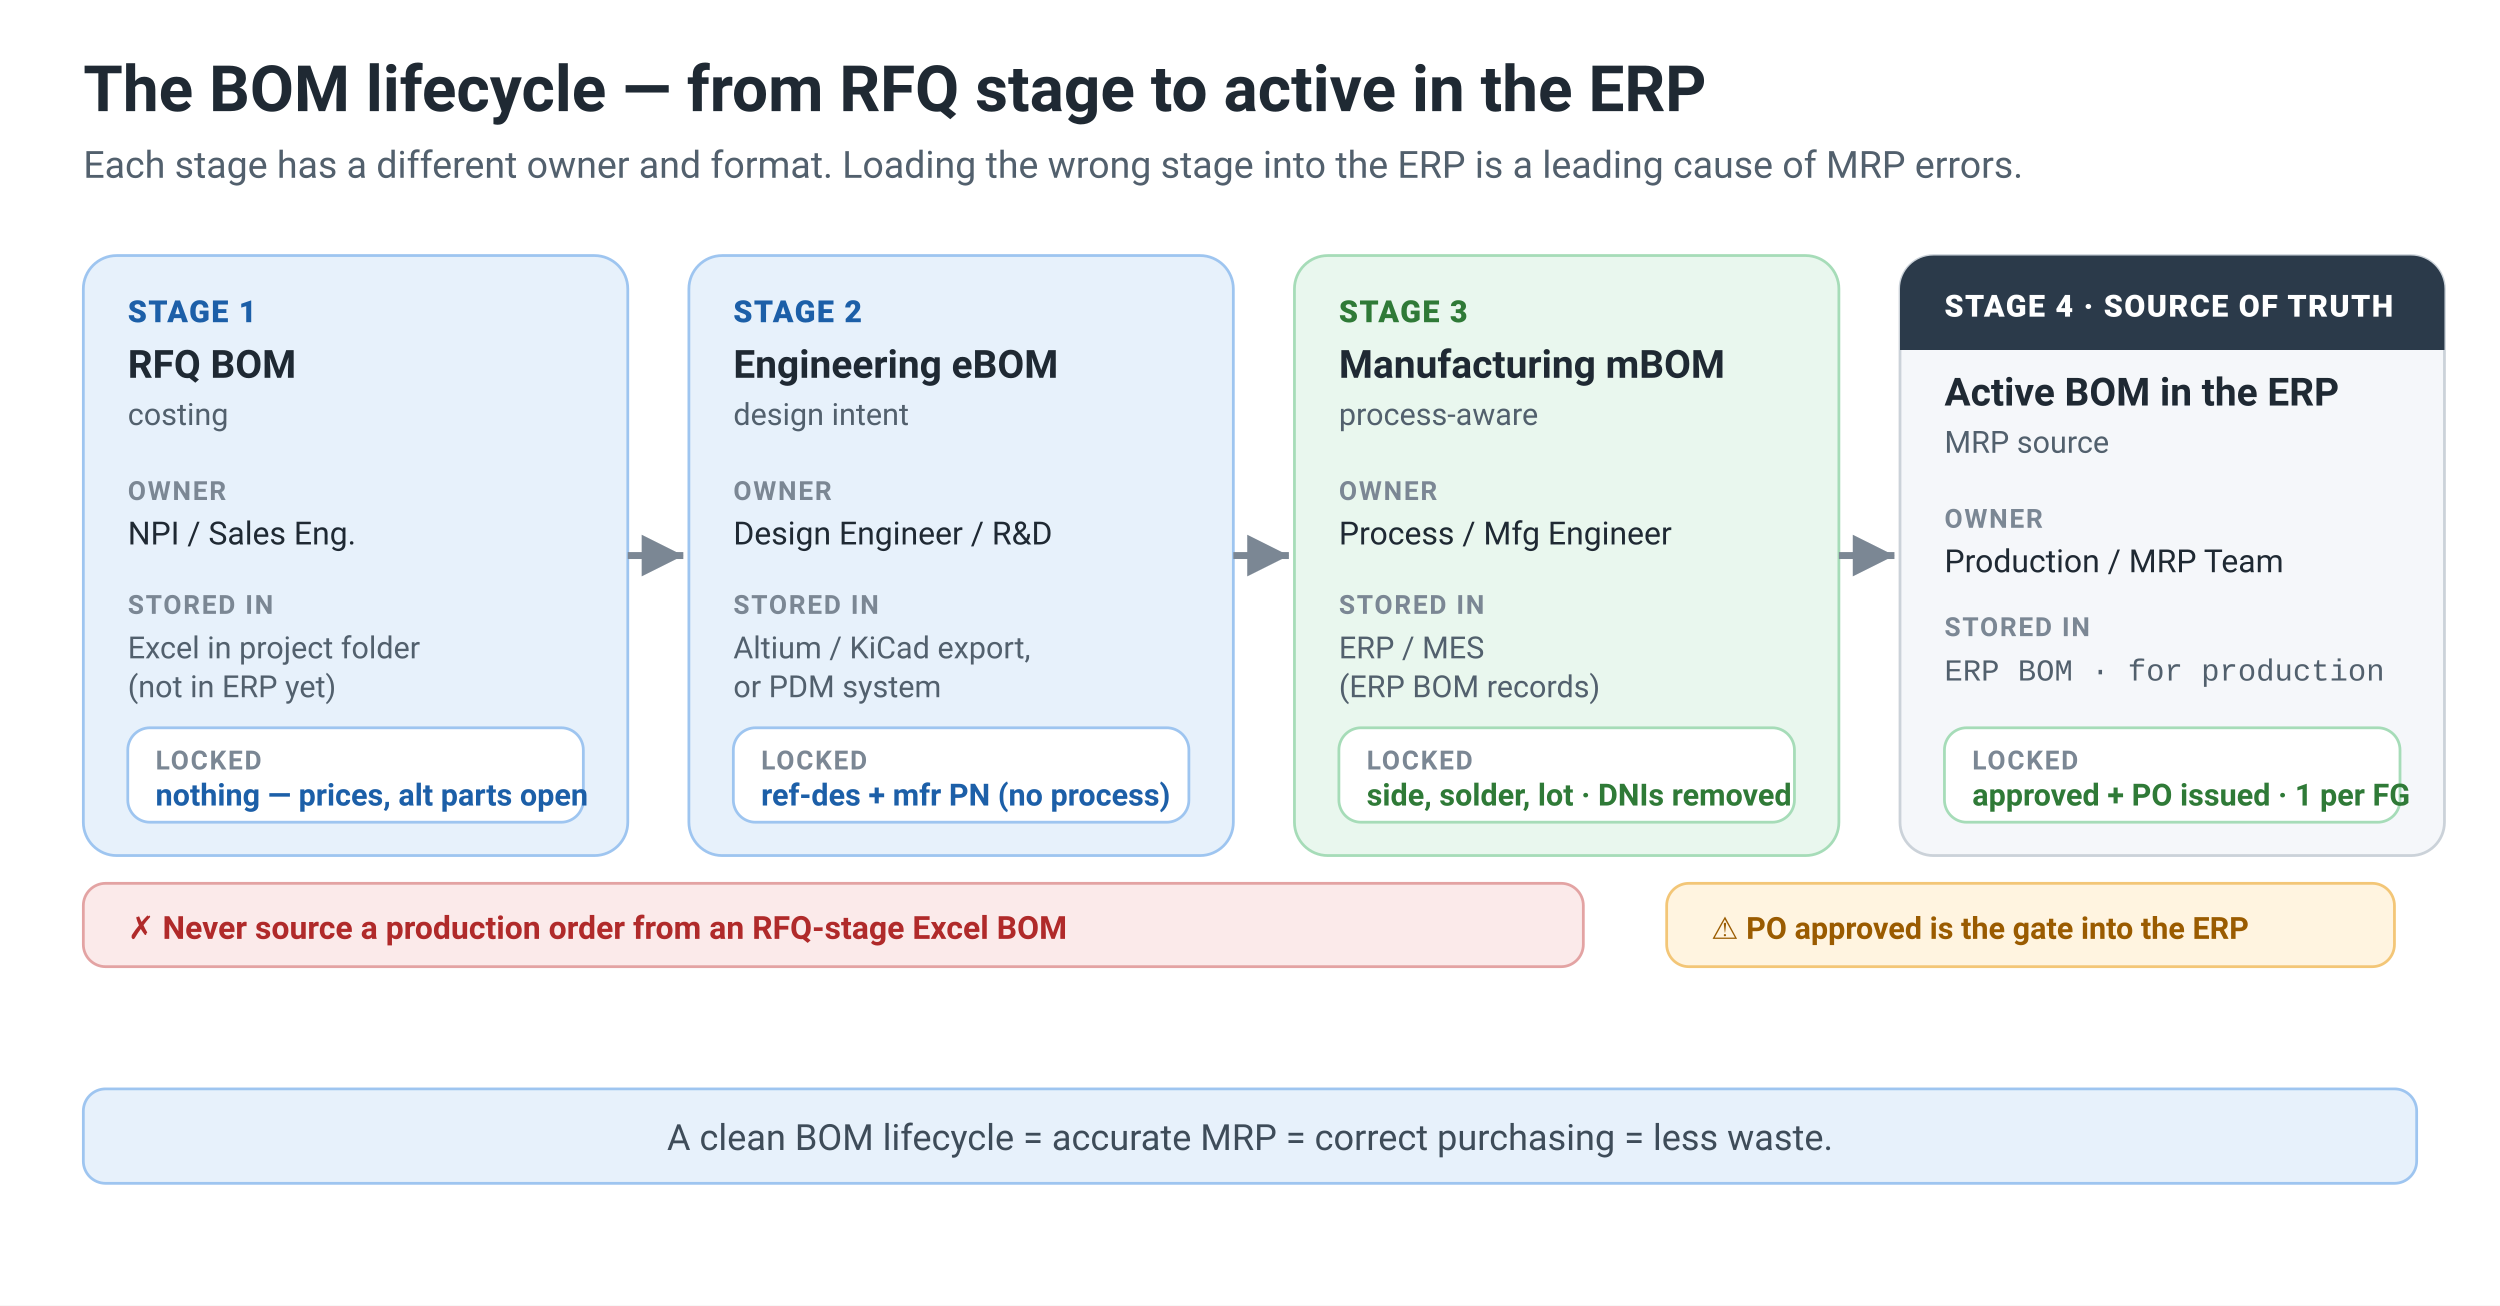
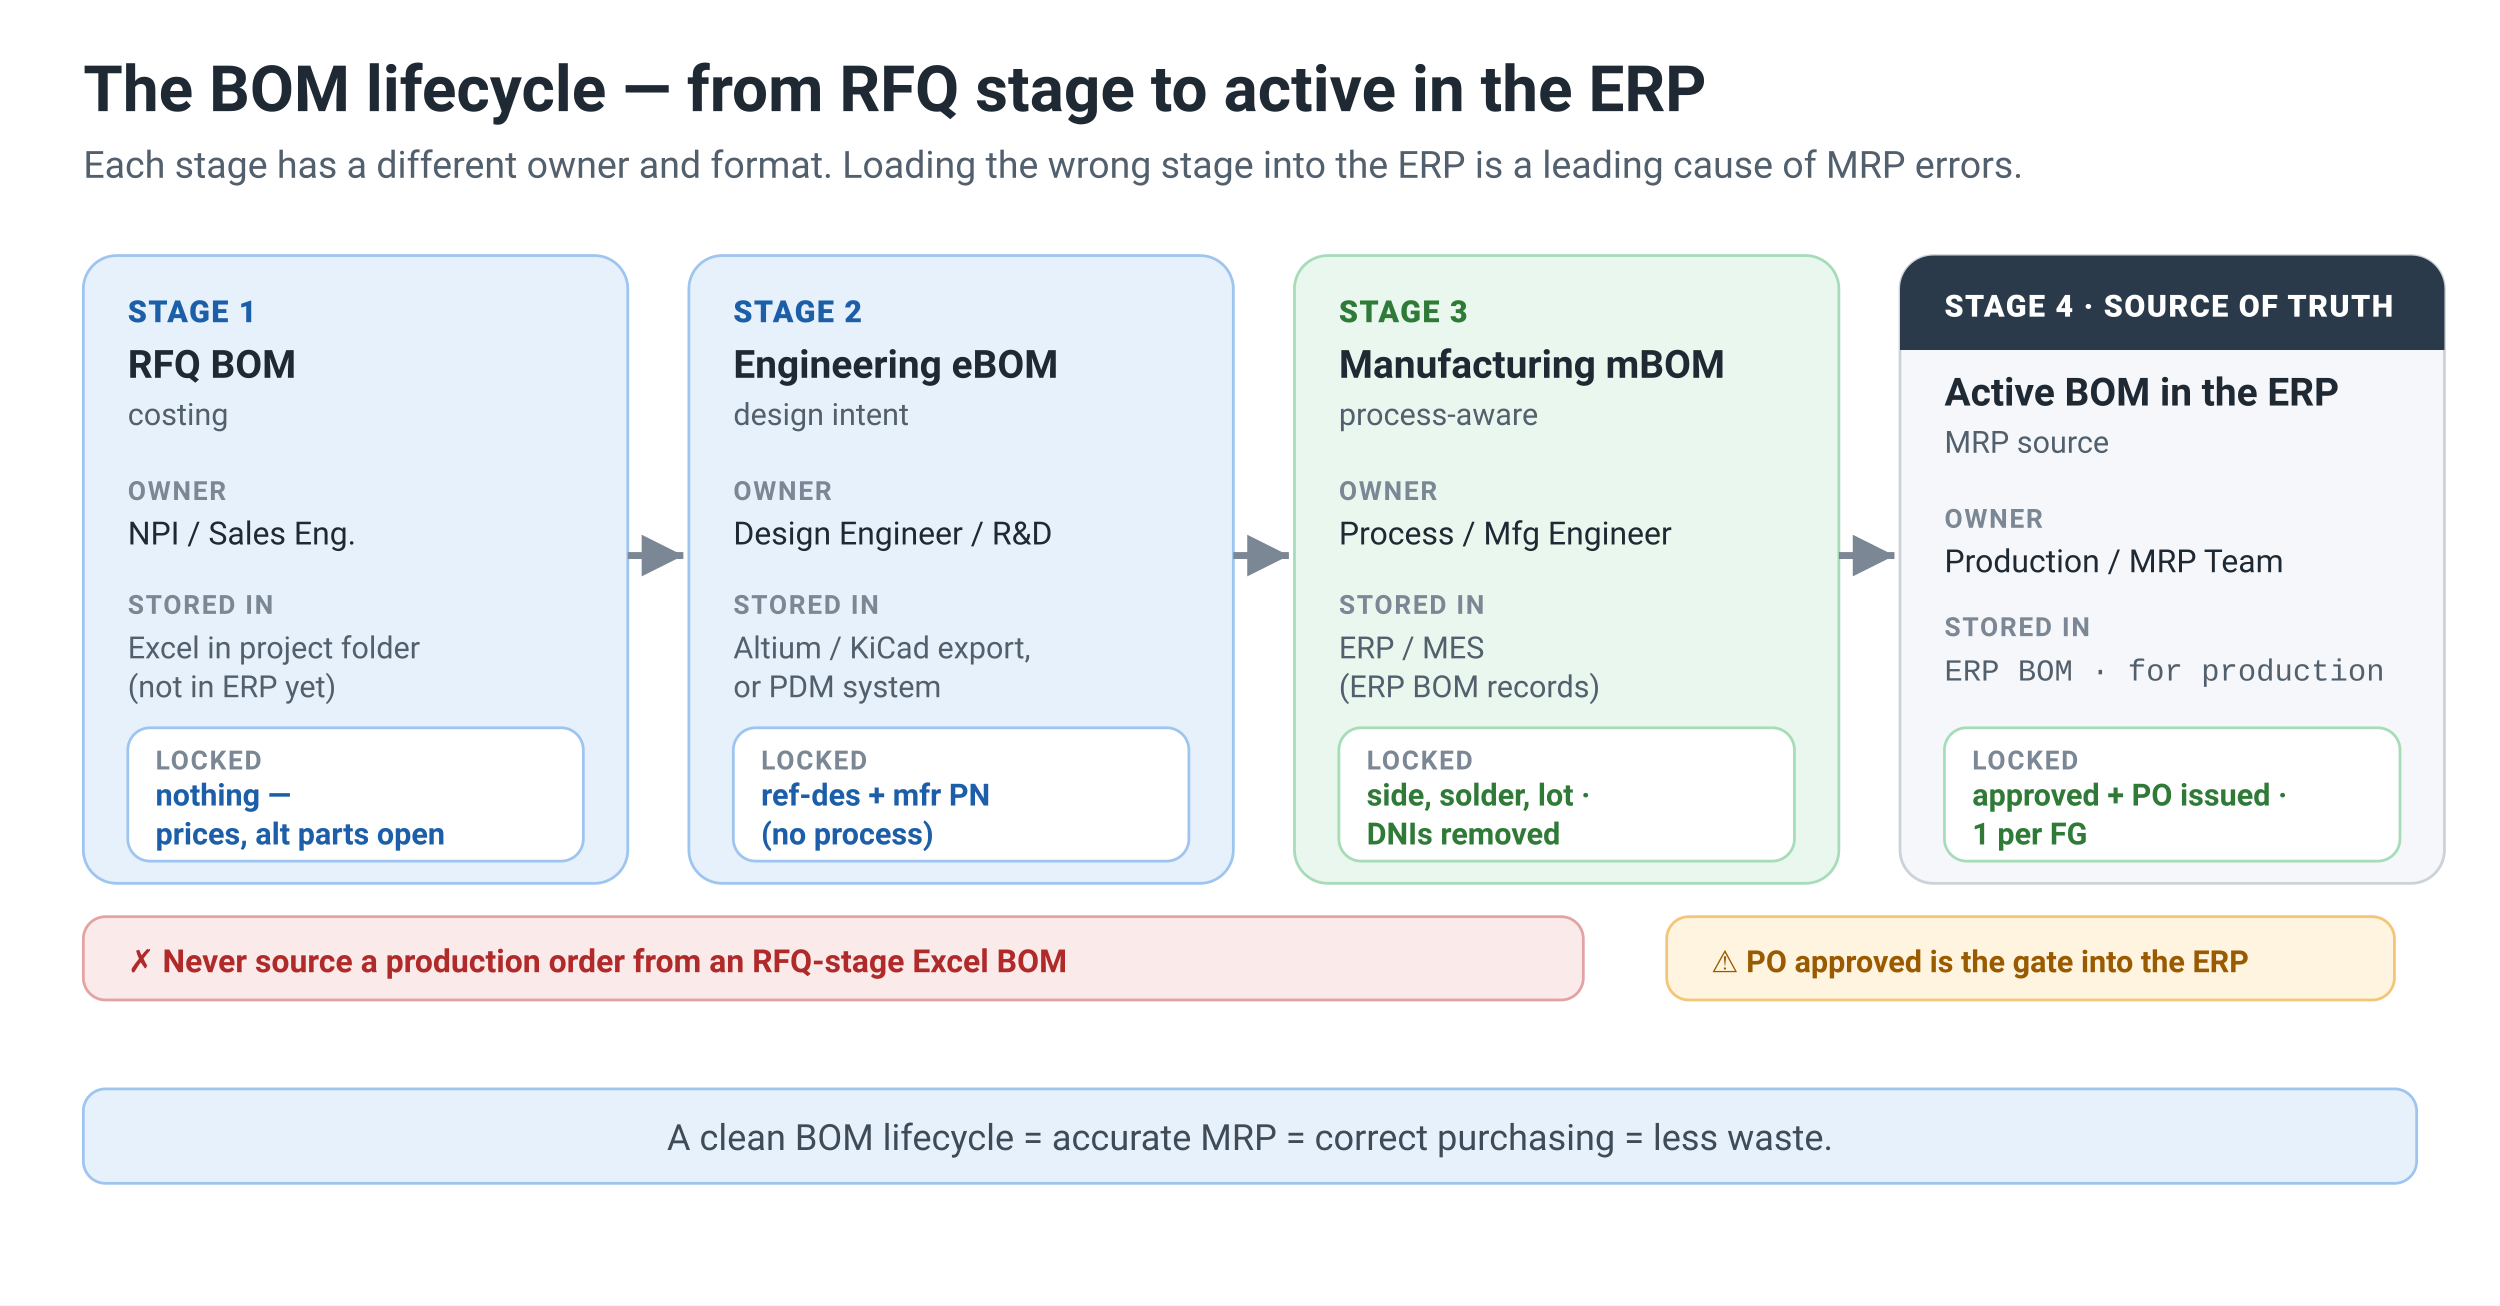
<svg xmlns="http://www.w3.org/2000/svg" viewBox="0 0 900 470" width="900" height="470" role="img" aria-label="A BOM moves through four stages — RFQ costing BOM, engineering eBOM, manufacturing mBOM, then the active BOM in the ERP — each with a different owner, store, and what gets locked">
  <style>
    text{font-family:'Segoe UI',Roboto,'Helvetica Neue',Arial,sans-serif}
    .title{font-size:23px;font-weight:700;fill:#1f2933}
    .sub{font-size:13.5px;fill:#52606d}
    .stg{font-size:14px;font-weight:700;fill:#1f2933}
    .num{font-size:11px;font-weight:800;letter-spacing:.5px}
    .lbl{font-size:9.5px;font-weight:700;letter-spacing:.6px;fill:#7b8794}
    .own{font-size:11.5px;fill:#1f2933}
    .store{font-size:11px;fill:#52606d}
    .lock{font-size:11px;font-weight:700}
    .mono{font-family:'SFMono-Regular',Consolas,'Liberation Mono',monospace;font-size:11px;fill:#52606d}
    .never{font-size:11.5px;font-weight:700;fill:#b02a2a}
    .foot{font-size:13px;fill:#3e4c59}
  </style>
  <rect width="900" height="470" fill="#ffffff" />
  <text x="30" y="40" class="title">The BOM lifecycle — from RFQ stage to active in the ERP</text>
  <text x="30" y="64" class="sub">Each stage has a different owner and format. Loading the wrong stage into the ERP is a leading cause of MRP errors.</text>
  <defs>
    <marker id="ag" markerWidth="10" markerHeight="10" refX="6" refY="3" orient="auto">
      <path d="M0,0 L6,3 L0,6 z" fill="#7b8794" />
    </marker>
  </defs>
-   <rect x="30" y="92" width="196" height="216" rx="12" fill="#e7f1fb" stroke="#9ec5f0" />
+   <rect x="30" y="92" width="196" height="226" rx="12" fill="#e7f1fb" stroke="#9ec5f0" />
  <text x="46" y="116" class="num" fill="#1c5fa8">STAGE 1</text>
  <text x="46" y="136" class="stg">RFQ BOM</text>
  <text x="46" y="153" class="store" fill="#1c5fa8">costing</text>
  <text x="46" y="180" class="lbl">OWNER</text>
  <text x="46" y="196" class="own">NPI / Sales Eng.</text>
  <text x="46" y="221" class="lbl">STORED IN</text>
  <text x="46" y="237" class="store">Excel in project folder</text>
  <text x="46" y="251" class="store">(not in ERP yet)</text>
-   <rect x="46" y="262" width="164" height="34" rx="8" fill="#ffffff" stroke="#9ec5f0" />
+   <rect x="46" y="262" width="164" height="48" rx="8" fill="#ffffff" stroke="#9ec5f0" />
  <text x="56" y="277" class="lbl" fill="#1c5fa8">LOCKED</text>
-   <text x="56" y="290" class="lock" fill="#1c5fa8">nothing — prices, alt parts open</text>
-   <rect x="248" y="92" width="196" height="216" rx="12" fill="#e7f1fb" stroke="#9ec5f0" />
+   <text x="56" y="290" class="lock" fill="#1c5fa8">nothing —</text>
+   <text x="56" y="304" class="lock" fill="#1c5fa8">prices, alt parts open</text>
+   <rect x="248" y="92" width="196" height="226" rx="12" fill="#e7f1fb" stroke="#9ec5f0" />
  <text x="264" y="116" class="num" fill="#1c5fa8">STAGE 2</text>
  <text x="264" y="136" class="stg">Engineering eBOM</text>
  <text x="264" y="153" class="store" fill="#1c5fa8">design intent</text>
  <text x="264" y="180" class="lbl">OWNER</text>
  <text x="264" y="196" class="own">Design Engineer / R&amp;D</text>
  <text x="264" y="221" class="lbl">STORED IN</text>
  <text x="264" y="237" class="store">Altium / KiCad export,</text>
  <text x="264" y="251" class="store">or PDM system</text>
-   <rect x="264" y="262" width="164" height="34" rx="8" fill="#ffffff" stroke="#9ec5f0" />
+   <rect x="264" y="262" width="164" height="48" rx="8" fill="#ffffff" stroke="#9ec5f0" />
  <text x="274" y="277" class="lbl" fill="#1c5fa8">LOCKED</text>
-   <text x="274" y="290" class="lock" fill="#1c5fa8">ref-des + mfr PN (no process)</text>
-   <rect x="466" y="92" width="196" height="216" rx="12" fill="#e9f7ee" stroke="#a6dcb8" />
+   <text x="274" y="290" class="lock" fill="#1c5fa8">ref-des + mfr PN</text>
+   <text x="274" y="304" class="lock" fill="#1c5fa8">(no process)</text>
+   <rect x="466" y="92" width="196" height="226" rx="12" fill="#e9f7ee" stroke="#a6dcb8" />
  <text x="482" y="116" class="num" fill="#2f7a37">STAGE 3</text>
  <text x="482" y="136" class="stg">Manufacturing mBOM</text>
  <text x="482" y="153" class="store" fill="#2f7a37">process-aware</text>
  <text x="482" y="180" class="lbl">OWNER</text>
  <text x="482" y="196" class="own">Process / Mfg Engineer</text>
  <text x="482" y="221" class="lbl">STORED IN</text>
  <text x="482" y="237" class="store">ERP / MES</text>
  <text x="482" y="251" class="store">(ERP BOM records)</text>
-   <rect x="482" y="262" width="164" height="34" rx="8" fill="#ffffff" stroke="#a6dcb8" />
+   <rect x="482" y="262" width="164" height="48" rx="8" fill="#ffffff" stroke="#a6dcb8" />
  <text x="492" y="277" class="lbl" fill="#2f7a37">LOCKED</text>
-   <text x="492" y="290" class="lock" fill="#2f7a37">side, solder, lot · DNIs removed</text>
-   <rect x="684" y="92" width="196" height="216" rx="12" fill="#f5f7fa" stroke="#cbd2d9" />
+   <text x="492" y="290" class="lock" fill="#2f7a37">side, solder, lot ·</text>
+   <text x="492" y="304" class="lock" fill="#2f7a37">DNIs removed</text>
+   <rect x="684" y="92" width="196" height="226" rx="12" fill="#f5f7fa" stroke="#cbd2d9" />
  <path d="M684 104 a12 12 0 0 1 12 -12 h172 a12 12 0 0 1 12 12 v22 h-196 z" fill="#2b3a4a" />
  <text x="700" y="114" class="num" fill="#ffffff">STAGE 4 · SOURCE OF TRUTH</text>
  <text x="700" y="146" class="stg">Active BOM in the ERP</text>
  <text x="700" y="163" class="store" fill="#2f7a37">MRP source</text>
  <text x="700" y="190" class="lbl">OWNER</text>
  <text x="700" y="206" class="own">Production / MRP Team</text>
  <text x="700" y="229" class="lbl">STORED IN</text>
  <text x="700" y="245" class="mono">ERP BOM · for production</text>
-   <rect x="700" y="262" width="164" height="34" rx="8" fill="#ffffff" stroke="#a6dcb8" />
+   <rect x="700" y="262" width="164" height="48" rx="8" fill="#ffffff" stroke="#a6dcb8" />
  <text x="710" y="277" class="lbl" fill="#2f7a37">LOCKED</text>
-   <text x="710" y="290" class="lock" fill="#2f7a37">approved + PO issued · 1 per FG</text>
+   <text x="710" y="290" class="lock" fill="#2f7a37">approved + PO issued ·</text>
+   <text x="710" y="304" class="lock" fill="#2f7a37">1 per FG</text>
  <path d="M226 200 L246 200" fill="none" stroke="#7b8794" stroke-width="2.5" marker-end="url(#ag)" />
  <path d="M444 200 L464 200" fill="none" stroke="#7b8794" stroke-width="2.5" marker-end="url(#ag)" />
  <path d="M662 200 L682 200" fill="none" stroke="#7b8794" stroke-width="2.5" marker-end="url(#ag)" />
-   <rect x="600" y="318" width="262" height="30" rx="8" fill="#fff4e0" stroke="#f3c677" />
-   <text x="616" y="338" class="lock" fill="#9a5b00">⚠ PO approved is the gate into the ERP</text>
-   <rect x="30" y="318" width="540" height="30" rx="8" fill="#fbeaea" stroke="#e3a3a3" />
-   <text x="46" y="338" class="never">✗ Never source a production order from an RFQ-stage Excel BOM</text>
+   <rect x="600" y="330" width="262" height="30" rx="8" fill="#fff4e0" stroke="#f3c677" />
+   <text x="616" y="350" class="lock" fill="#9a5b00">⚠ PO approved is the gate into the ERP</text>
+   <rect x="30" y="330" width="540" height="30" rx="8" fill="#fbeaea" stroke="#e3a3a3" />
+   <text x="46" y="350" class="never">✗ Never source a production order from an RFQ-stage Excel BOM</text>
  <rect x="30" y="392" width="840" height="34" rx="8" fill="#e7f1fb" stroke="#9ec5f0" />
  <text x="450" y="414" text-anchor="middle" class="foot">A clean BOM lifecycle = accurate MRP = correct purchasing = less waste.</text>
</svg>
